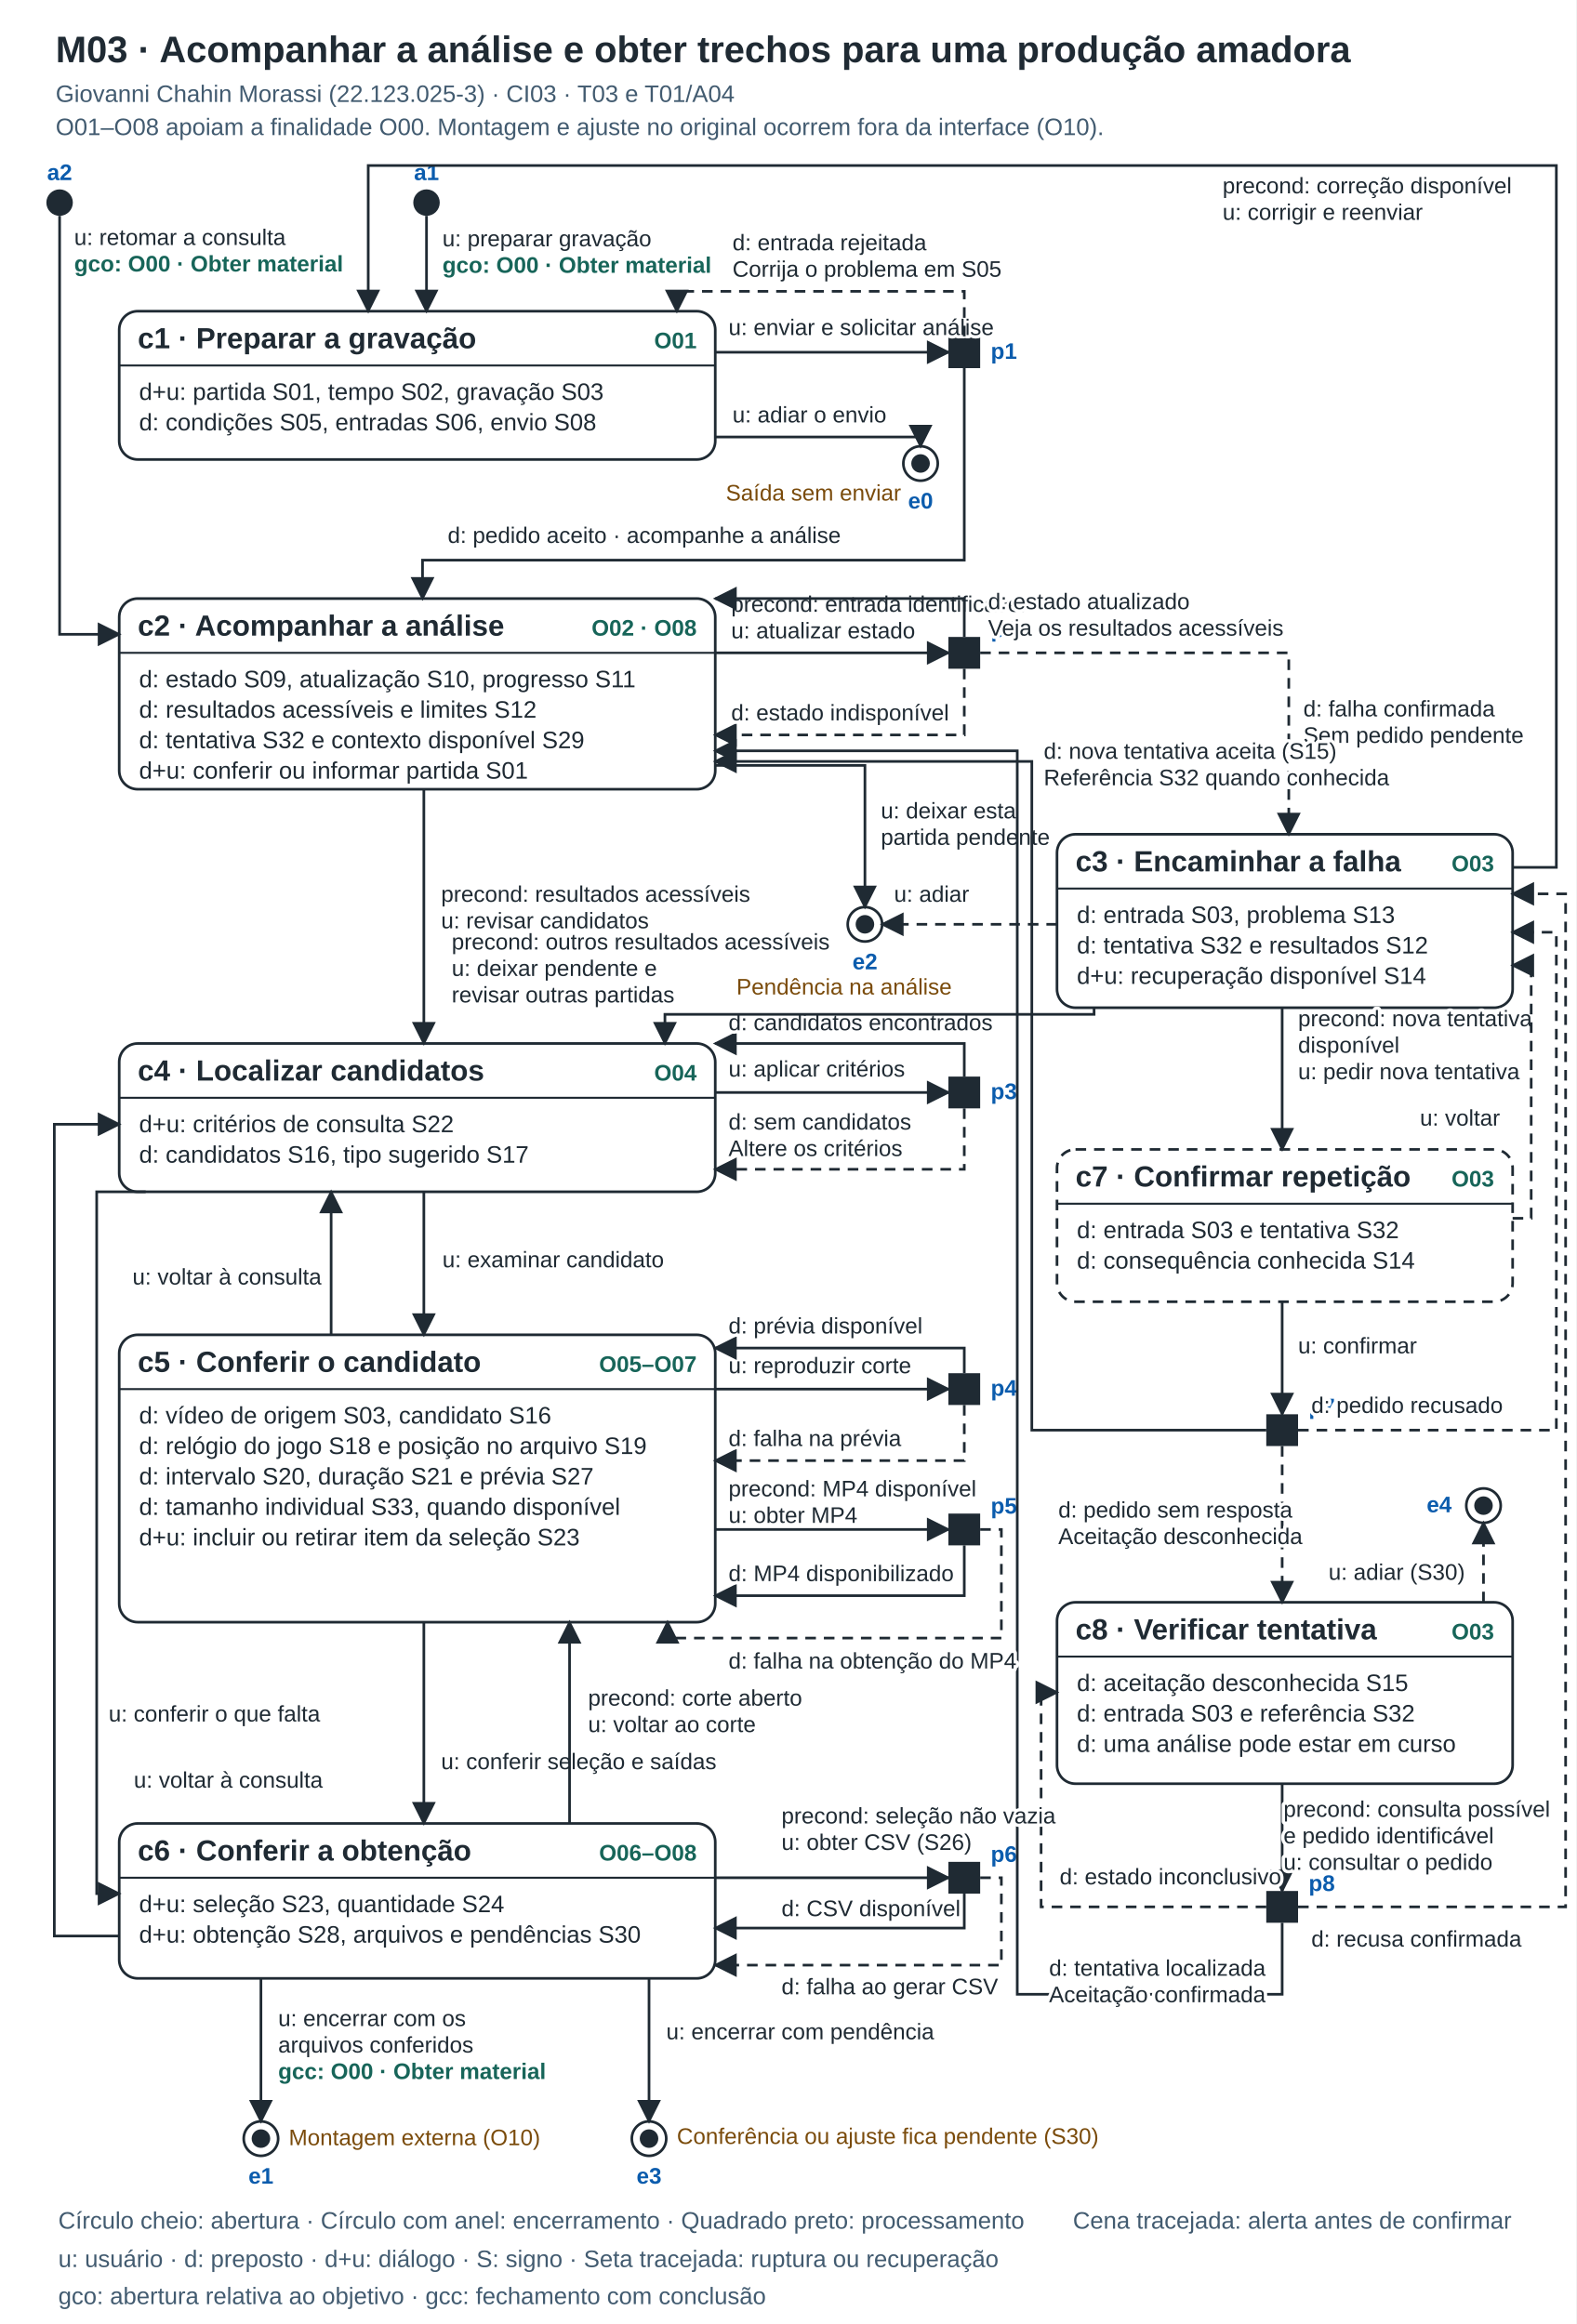
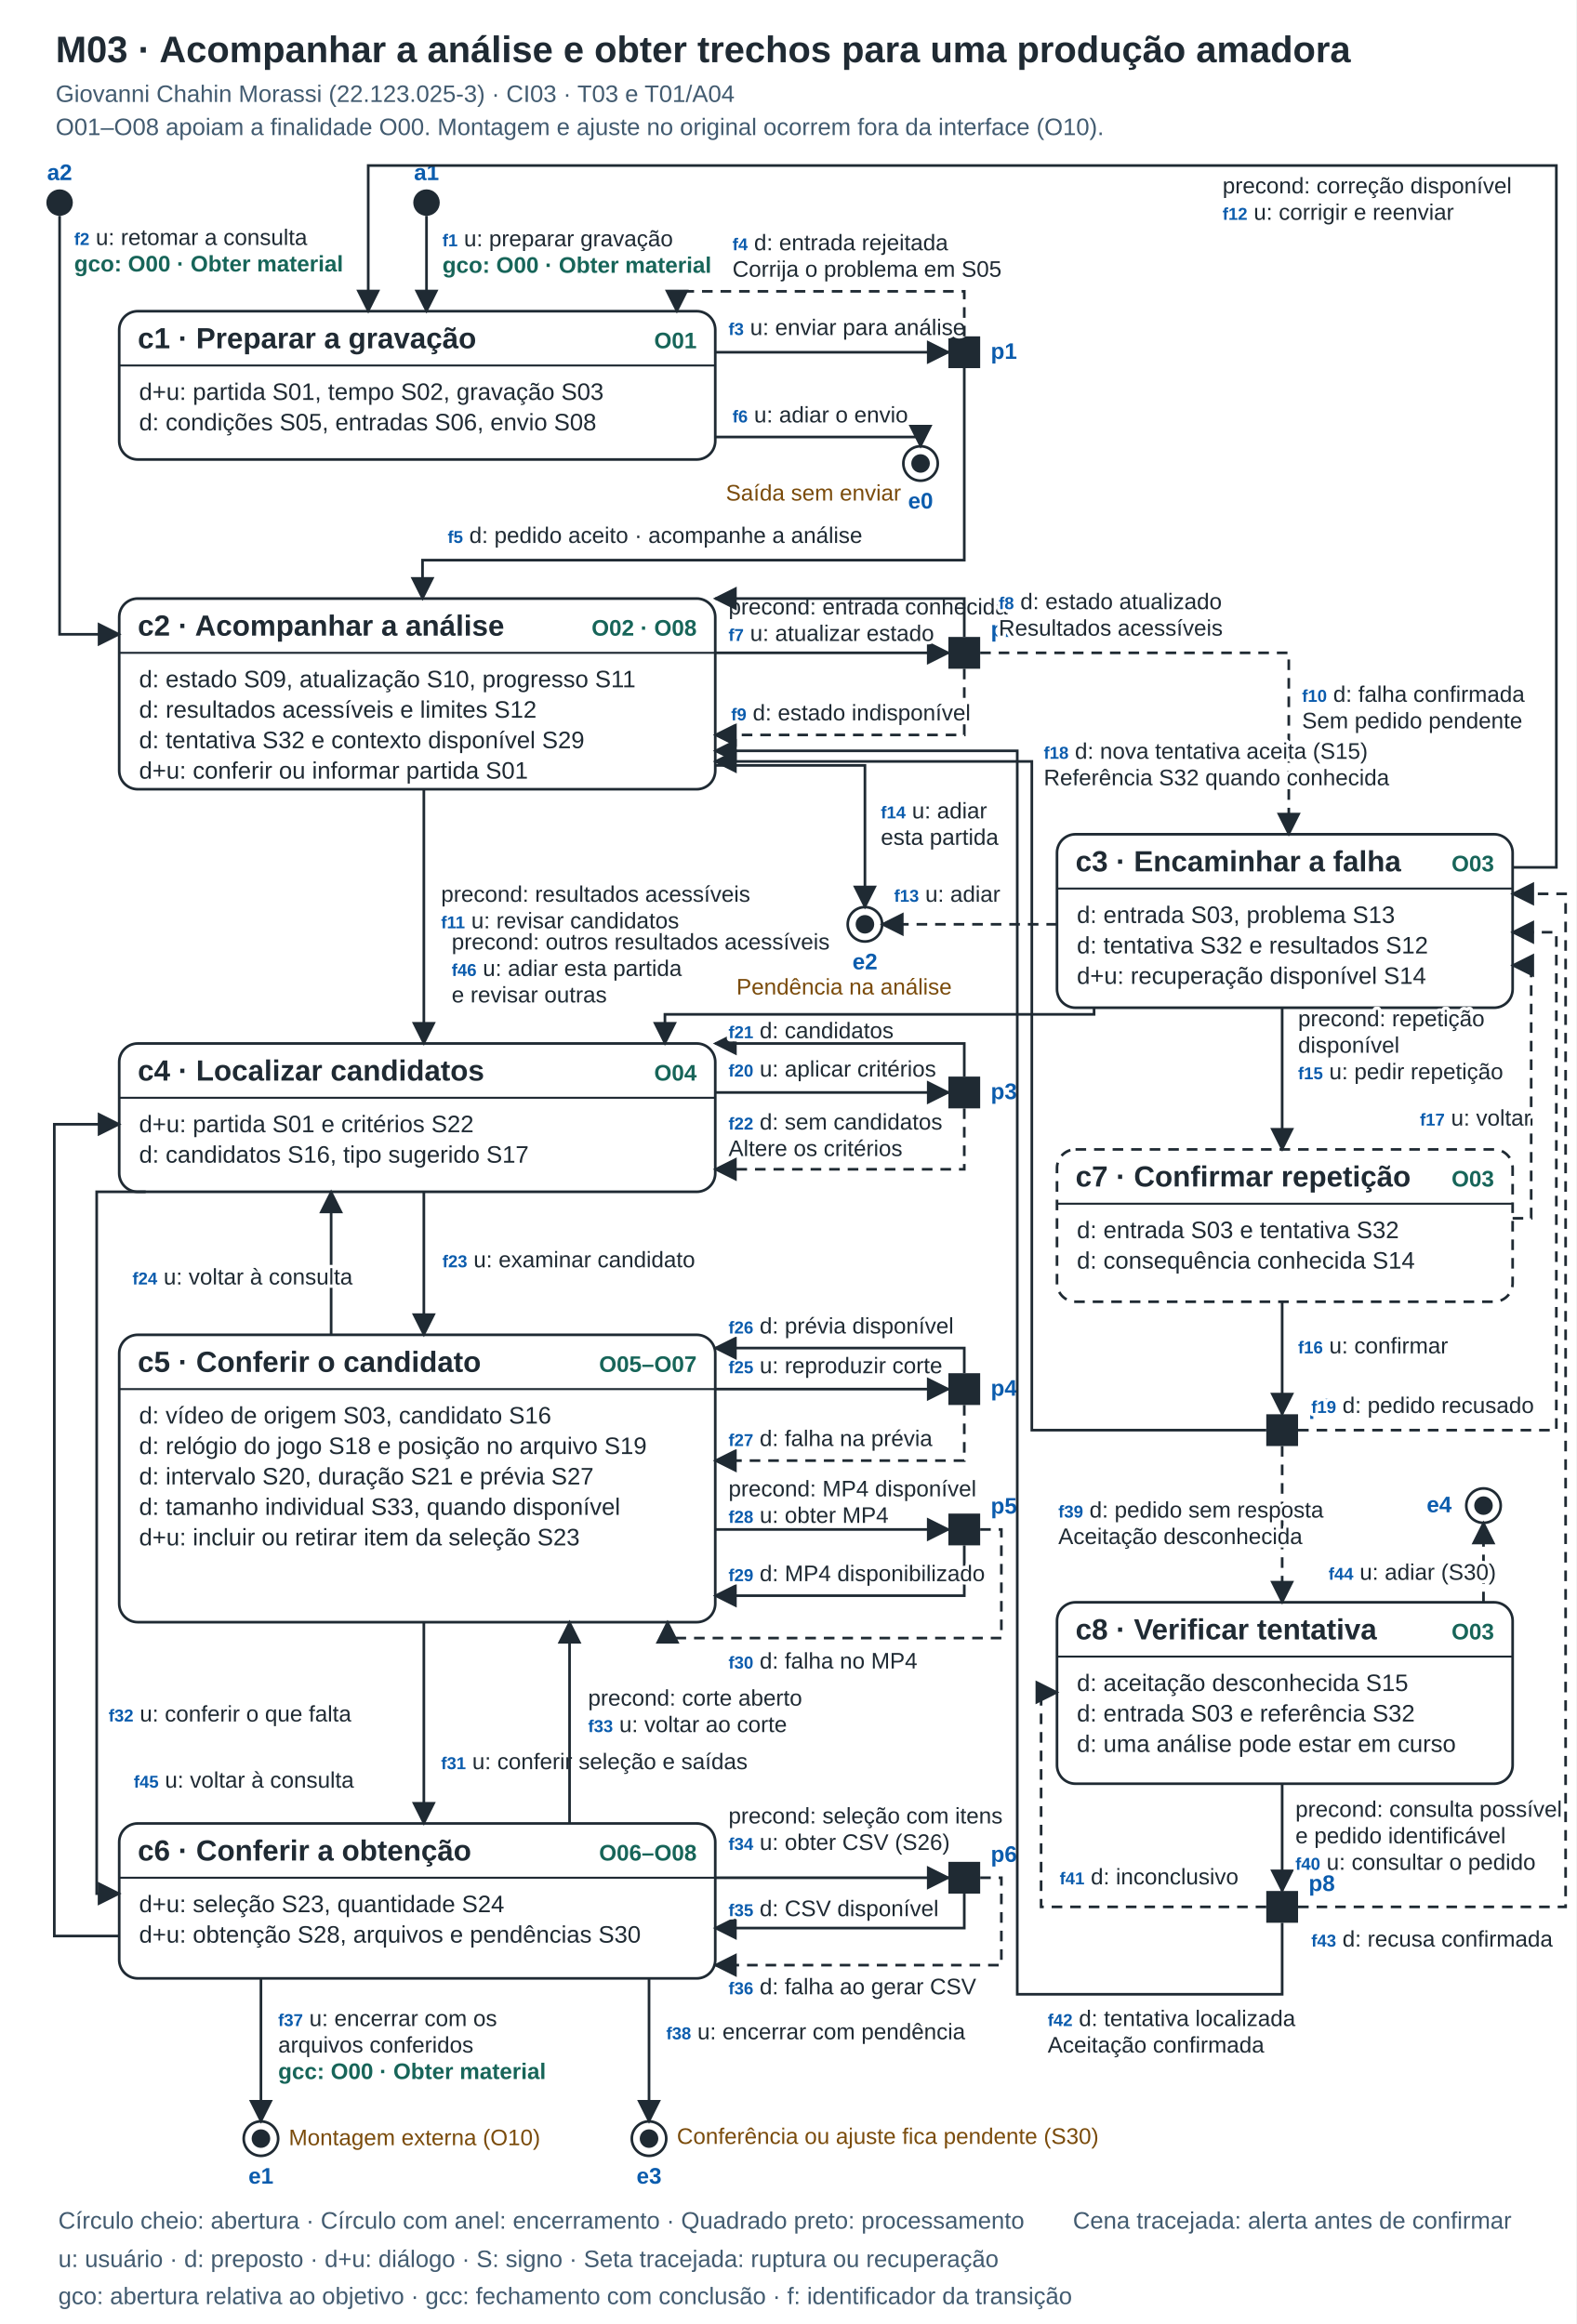
<svg xmlns="http://www.w3.org/2000/svg" width="1190" height="1755" viewBox="0 0 1190 1755" role="img" aria-labelledby="title desc">
  <defs>
    <style>
text{font-family:Arial,Helvetica,sans-serif;fill:#1f2a33}
.h1{font-size:28px;font-weight:700}.sub{font-size:18px;fill:#425b70}
.topic{font-size:22px;font-weight:700}.sid{fill:#0b5cad}.tag{font-size:17px;font-weight:700;fill:#176559}
.dialog{font-size:18px}.label{font-size:17px;paint-order:stroke;stroke:#fff;stroke-width:5px;stroke-linejoin:round}
.fid{font-size:13px;font-weight:700;fill:#0b5cad}.nid{font-size:17px;font-weight:700;fill:#0b5cad}.note{font-size:17px;fill:#7a4b0b}
.edge{fill:none;stroke:#1f2a33;stroke-width:2;marker-end:url(#arr)}.ruptura{stroke-dasharray:8 6}
</style>
    <marker id="arr" viewBox="0 0 10 10" refX="9" refY="5" markerWidth="9" markerHeight="9" orient="auto">
      <path d="M0 0L10 5L0 10Z" fill="#1f2a33" />
    </marker>
  </defs>
  <rect width="1190" height="1755" fill="#fff" />
  <text x="42" y="47" class="h1" text-anchor="start">M03 · Acompanhar a análise e obter trechos para uma produção amadora</text>
  <text x="42" y="77" class="sub" text-anchor="start">Giovanni Chahin Morassi (22.123.025-3) · CI03 · T03 e T01/A04</text>
  <text x="42" y="102" class="sub" text-anchor="start">O01–O08 apoiam a finalidade O00. Montagem e ajuste no original ocorrem fora da interface (O10).</text>
  <g id="a1" data-kind="open">
    <circle cx="322" cy="153" r="10" fill="#1f2a33" />
    <text x="322" y="136" class="nid" text-anchor="middle">a1</text>
  </g>
  <g id="a2" data-kind="open">
    <circle cx="45" cy="153" r="10" fill="#1f2a33" />
    <text x="45" y="136" class="nid" text-anchor="middle">a2</text>
  </g>
  <g id="e0" data-kind="close">
    <circle cx="695" cy="350" r="13" fill="#fff" stroke="#1f2a33" stroke-width="2" />
    <circle cx="695" cy="350" r="7" fill="#1f2a33" />
    <text x="695" y="384" class="nid" text-anchor="middle">e0</text>
  </g>
  <g id="e1" data-kind="close">
    <circle cx="197" cy="1615" r="13" fill="#fff" stroke="#1f2a33" stroke-width="2" />
    <circle cx="197" cy="1615" r="7" fill="#1f2a33" />
    <text x="197" y="1649" class="nid" text-anchor="middle">e1</text>
  </g>
  <g id="e2" data-kind="close">
    <circle cx="653" cy="698" r="13" fill="#fff" stroke="#1f2a33" stroke-width="2" />
    <circle cx="653" cy="698" r="7" fill="#1f2a33" />
    <text x="653" y="732" class="nid" text-anchor="middle">e2</text>
  </g>
  <g id="e3" data-kind="close">
    <circle cx="490" cy="1615" r="13" fill="#fff" stroke="#1f2a33" stroke-width="2" />
    <circle cx="490" cy="1615" r="7" fill="#1f2a33" />
    <text x="490" y="1649" class="nid" text-anchor="middle">e3</text>
  </g>
  <g id="e4" data-kind="close">
    <circle cx="1120" cy="1137" r="13" fill="#fff" stroke="#1f2a33" stroke-width="2" />
    <circle cx="1120" cy="1137" r="7" fill="#1f2a33" />
    <text x="1096" y="1142" class="nid" text-anchor="end">e4</text>
  </g>
  <g id="c1" data-kind="scene">
    <rect x="90" y="235" width="450" height="112" rx="14" fill="#fff" stroke="#1f2a33" stroke-width="2" />
    <path d="M90 276h450" fill="none" stroke="#1f2a33" stroke-width="1.5" />
    <text x="104" y="263" class="topic" text-anchor="start">c1 · Preparar a gravação</text>
    <text x="526" y="263" class="tag" text-anchor="end">O01</text>
    <text x="105" y="302" class="dialog" text-anchor="start">d+u: partida S01, tempo S02, gravação S03</text>
    <text x="105" y="325" class="dialog" text-anchor="start">d: condições S05, entradas S06, envio S08</text>
  </g>
  <g id="c2" data-kind="scene">
    <rect x="90" y="452" width="450" height="144" rx="14" fill="#fff" stroke="#1f2a33" stroke-width="2" />
    <path d="M90 493h450" fill="none" stroke="#1f2a33" stroke-width="1.5" />
    <text x="104" y="480" class="topic" text-anchor="start">c2 · Acompanhar a análise</text>
    <text x="526" y="480" class="tag" text-anchor="end">O02 · O08</text>
    <text x="105" y="519" class="dialog" text-anchor="start">d: estado S09, atualização S10, progresso S11</text>
    <text x="105" y="542" class="dialog" text-anchor="start">d: resultados acessíveis e limites S12</text>
    <text x="105" y="565" class="dialog" text-anchor="start">d: tentativa S32 e contexto disponível S29</text>
    <text x="105" y="588" class="dialog" text-anchor="start">d+u: conferir ou informar partida S01</text>
  </g>
  <g id="c3" data-kind="scene">
    <rect x="798" y="630" width="344" height="131" rx="14" fill="#fff" stroke="#1f2a33" stroke-width="2" />
    <path d="M798 671h344" fill="none" stroke="#1f2a33" stroke-width="1.5" />
    <text x="812" y="658" class="topic" text-anchor="start">c3 · Encaminhar a falha</text>
    <text x="1128" y="658" class="tag" text-anchor="end">O03</text>
    <text x="813" y="697" class="dialog" text-anchor="start">d: entrada S03, problema S13</text>
    <text x="813" y="720" class="dialog" text-anchor="start">d: tentativa S32 e resultados S12</text>
    <text x="813" y="743" class="dialog" text-anchor="start">d+u: recuperação disponível S14</text>
  </g>
  <g id="c4" data-kind="scene">
    <rect x="90" y="788" width="450" height="112" rx="14" fill="#fff" stroke="#1f2a33" stroke-width="2" />
    <path d="M90 829h450" fill="none" stroke="#1f2a33" stroke-width="1.5" />
    <text x="104" y="816" class="topic" text-anchor="start">c4 · Localizar candidatos</text>
    <text x="526" y="816" class="tag" text-anchor="end">O04</text>
-     <text x="105" y="855" class="dialog" text-anchor="start">d+u: critérios de consulta S22</text>
+     <text x="105" y="855" class="dialog" text-anchor="start">d+u: partida S01 e critérios S22</text>
    <text x="105" y="878" class="dialog" text-anchor="start">d: candidatos S16, tipo sugerido S17</text>
  </g>
  <g id="c5" data-kind="scene">
    <rect x="90" y="1008" width="450" height="217" rx="14" fill="#fff" stroke="#1f2a33" stroke-width="2" />
    <path d="M90 1049h450" fill="none" stroke="#1f2a33" stroke-width="1.5" />
    <text x="104" y="1036" class="topic" text-anchor="start">c5 · Conferir o candidato</text>
    <text x="526" y="1036" class="tag" text-anchor="end">O05–O07</text>
    <text x="105" y="1075" class="dialog" text-anchor="start">d: vídeo de origem S03, candidato S16</text>
    <text x="105" y="1098" class="dialog" text-anchor="start">d: relógio do jogo S18 e posição no arquivo S19</text>
    <text x="105" y="1121" class="dialog" text-anchor="start">d: intervalo S20, duração S21 e prévia S27</text>
    <text x="105" y="1144" class="dialog" text-anchor="start">d: tamanho individual S33, quando disponível</text>
    <text x="105" y="1167" class="dialog" text-anchor="start">d+u: incluir ou retirar item da seleção S23</text>
  </g>
  <g id="c6" data-kind="scene">
    <rect x="90" y="1377" width="450" height="117" rx="14" fill="#fff" stroke="#1f2a33" stroke-width="2" />
    <path d="M90 1418h450" fill="none" stroke="#1f2a33" stroke-width="1.5" />
    <text x="104" y="1405" class="topic" text-anchor="start">c6 · Conferir a obtenção</text>
    <text x="526" y="1405" class="tag" text-anchor="end">O06–O08</text>
    <text x="105" y="1444" class="dialog" text-anchor="start">d+u: seleção S23, quantidade S24</text>
    <text x="105" y="1467" class="dialog" text-anchor="start">d+u: obtenção S28, arquivos e pendências S30</text>
  </g>
  <g id="c7" data-kind="alert">
    <rect x="798" y="868" width="344" height="115" rx="14" fill="#fff" stroke="#1f2a33" stroke-width="2" stroke-dasharray="8 6" />
    <path d="M798 909h344" fill="none" stroke="#1f2a33" stroke-width="1.5" />
    <text x="812" y="896" class="topic" text-anchor="start">c7 · Confirmar repetição</text>
    <text x="1128" y="896" class="tag" text-anchor="end">O03</text>
    <text x="813" y="935" class="dialog" text-anchor="start">d: entrada S03 e tentativa S32</text>
    <text x="813" y="958" class="dialog" text-anchor="start">d: consequência conhecida S14</text>
  </g>
  <g id="c8" data-kind="scene">
    <rect x="798" y="1210" width="344" height="137" rx="14" fill="#fff" stroke="#1f2a33" stroke-width="2" />
    <path d="M798 1251h344" fill="none" stroke="#1f2a33" stroke-width="1.5" />
    <text x="812" y="1238" class="topic" text-anchor="start">c8 · Verificar tentativa</text>
    <text x="1128" y="1238" class="tag" text-anchor="end">O03</text>
    <text x="813" y="1277" class="dialog" text-anchor="start">d: aceitação desconhecida S15</text>
    <text x="813" y="1300" class="dialog" text-anchor="start">d: entrada S03 e referência S32</text>
    <text x="813" y="1323" class="dialog" text-anchor="start">d: uma análise pode estar em curso</text>
  </g>
  <g id="p1" data-kind="process">
    <rect x="716" y="254" width="24" height="24" fill="#1f2a33" />
    <text x="748" y="271" class="nid" text-anchor="start">p1</text>
  </g>
  <g id="p2" data-kind="process">
    <rect x="716" y="481" width="24" height="24" fill="#1f2a33" />
    <text x="748" y="481" class="nid" text-anchor="start">p2</text>
  </g>
  <g id="p3" data-kind="process">
    <rect x="716" y="813" width="24" height="24" fill="#1f2a33" />
    <text x="748" y="830" class="nid" text-anchor="start">p3</text>
  </g>
  <g id="p4" data-kind="process">
    <rect x="716" y="1037" width="24" height="24" fill="#1f2a33" />
    <text x="748" y="1054" class="nid" text-anchor="start">p4</text>
  </g>
  <g id="p5" data-kind="process">
    <rect x="716" y="1143" width="24" height="24" fill="#1f2a33" />
    <text x="748" y="1143" class="nid" text-anchor="start">p5</text>
  </g>
  <g id="p7" data-kind="process">
    <rect x="956" y="1068" width="24" height="24" fill="#1f2a33" />
    <text x="988" y="1068" class="nid" text-anchor="start">p7</text>
  </g>
  <g id="p8" data-kind="process">
    <rect x="956" y="1428" width="24" height="24" fill="#1f2a33" />
    <text x="988" y="1428" class="nid" text-anchor="start">p8</text>
  </g>
  <g id="p6" data-kind="process">
    <rect x="716" y="1406" width="24" height="24" fill="#1f2a33" />
    <text x="748" y="1406" class="nid" text-anchor="start">p6</text>
  </g>
  <g id="f1" data-kind="edge" data-from="a1" data-to="c1" data-style="solid" data-label="u: preparar gravação | gco: O00 · Obter material" data-goal="O00">
    <polyline points="322,163 322,235" class="edge" />
-     <text x="334" y="186" class="label" text-anchor="start">u: preparar gravação</text>
+     <text x="334" y="186" class="label" text-anchor="start">
+       <tspan class="fid">f1</tspan> u: preparar gravação</text>
    <text x="334" y="206" class="tag" text-anchor="start">gco: O00 · Obter material</text>
  </g>
  <g id="f2" data-kind="edge" data-from="a2" data-to="c2" data-style="solid" data-label="u: retomar a consulta | gco: O00 · Obter material" data-goal="O00">
    <polyline points="45,163 45,479 90,479" class="edge" />
-     <text x="56" y="185" class="label" text-anchor="start">u: retomar a consulta</text>
+     <text x="56" y="185" class="label" text-anchor="start">
+       <tspan class="fid">f2</tspan> u: retomar a consulta</text>
    <text x="56" y="205" class="tag" text-anchor="start">gco: O00 · Obter material</text>
  </g>
-   <g id="f3" data-kind="edge" data-from="c1" data-to="p1" data-style="solid" data-label="u: enviar e solicitar análise">
+   <g id="f3" data-kind="edge" data-from="c1" data-to="p1" data-style="solid" data-label="u: enviar para análise">
    <polyline points="540,266 716,266" class="edge" />
-     <text x="550" y="253" class="label" text-anchor="start">u: enviar e solicitar análise</text>
+     <text x="550" y="253" class="label" text-anchor="start">
+       <tspan class="fid">f3</tspan> u: enviar para análise</text>
  </g>
  <g id="f4" data-kind="edge" data-from="p1" data-to="c1" data-style="dashed" data-label="d: entrada rejeitada | Corrija o problema em S05">
    <polyline points="728,254 728,220 511,220 511,235" class="edge ruptura" />
-     <text x="553" y="189" class="label" text-anchor="start">d: entrada rejeitada</text>
+     <text x="553" y="189" class="label" text-anchor="start">
+       <tspan class="fid">f4</tspan> d: entrada rejeitada</text>
    <text x="553" y="209" class="label" text-anchor="start">Corrija o problema em S05</text>
  </g>
  <g id="f5" data-kind="edge" data-from="p1" data-to="c2" data-style="solid" data-label="d: pedido aceito · acompanhe a análise">
    <polyline points="728,278 728,423 319,423 319,452" class="edge" />
-     <text x="338" y="410" class="label" text-anchor="start">d: pedido aceito · acompanhe a análise</text>
+     <text x="338" y="410" class="label" text-anchor="start">
+       <tspan class="fid">f5</tspan> d: pedido aceito · acompanhe a análise</text>
  </g>
  <g id="f6" data-kind="edge" data-from="c1" data-to="e0" data-style="solid" data-label="u: adiar o envio">
    <polyline points="540,330 695,330 695,337" class="edge" />
-     <text x="553" y="319" class="label" text-anchor="start">u: adiar o envio</text>
-   </g>
-   <g id="f7" data-kind="edge" data-from="c2" data-to="p2" data-style="solid" data-label="precond: entrada identificável | u: atualizar estado">
+     <text x="553" y="319" class="label" text-anchor="start">
+       <tspan class="fid">f6</tspan> u: adiar o envio</text>
+   </g>
+   <g id="f7" data-kind="edge" data-from="c2" data-to="p2" data-style="solid" data-label="precond: entrada conhecida | u: atualizar estado">
    <polyline points="540,493 716,493" class="edge" />
-     <text x="552" y="462" class="label" text-anchor="start">precond: entrada identificável</text>
-     <text x="552" y="482" class="label" text-anchor="start">u: atualizar estado</text>
-   </g>
-   <g id="f8" data-kind="edge" data-from="p2" data-to="c2" data-style="solid" data-label="d: estado atualizado | Veja os resultados acessíveis">
+     <text x="550" y="464" class="label" text-anchor="start">precond: entrada conhecida</text>
+     <text x="550" y="484" class="label" text-anchor="start">
+       <tspan class="fid">f7</tspan> u: atualizar estado</text>
+   </g>
+   <g id="f8" data-kind="edge" data-from="p2" data-to="c2" data-style="solid" data-label="d: estado atualizado | Resultados acessíveis">
    <polyline points="728,481 728,452 540,452" class="edge" />
-     <text x="746" y="460" class="label" text-anchor="start">d: estado atualizado</text>
-     <text x="746" y="480" class="label" text-anchor="start">Veja os resultados acessíveis</text>
+     <text x="754" y="460" class="label" text-anchor="start">
+       <tspan class="fid">f8</tspan> d: estado atualizado</text>
+     <text x="754" y="480" class="label" text-anchor="start">Resultados acessíveis</text>
  </g>
  <g id="f9" data-kind="edge" data-from="p2" data-to="c2" data-style="dashed" data-label="d: estado indisponível">
    <polyline points="728,505 728,555 540,555" class="edge ruptura" />
-     <text x="552" y="544" class="label" text-anchor="start">d: estado indisponível</text>
+     <text x="552" y="544" class="label" text-anchor="start">
+       <tspan class="fid">f9</tspan> d: estado indisponível</text>
  </g>
  <g id="f10" data-kind="edge" data-from="p2" data-to="c3" data-style="dashed" data-label="d: falha confirmada | Sem pedido pendente">
    <polyline points="740,493 973,493 973,630" class="edge ruptura" />
-     <text x="984" y="541" class="label" text-anchor="start">d: falha confirmada</text>
-     <text x="984" y="561" class="label" text-anchor="start">Sem pedido pendente</text>
+     <text x="983" y="530" class="label" text-anchor="start">
+       <tspan class="fid">f10</tspan> d: falha confirmada</text>
+     <text x="983" y="550" class="label" text-anchor="start">Sem pedido pendente</text>
  </g>
  <g id="f11" data-kind="edge" data-from="c2" data-to="c4" data-style="solid" data-label="precond: resultados acessíveis | u: revisar candidatos">
    <polyline points="320,596 320,788" class="edge" />
    <text x="333" y="681" class="label" text-anchor="start">precond: resultados acessíveis</text>
-     <text x="333" y="701" class="label" text-anchor="start">u: revisar candidatos</text>
+     <text x="333" y="701" class="label" text-anchor="start">
+       <tspan class="fid">f11</tspan> u: revisar candidatos</text>
  </g>
  <g id="f12" data-kind="edge" data-from="c3" data-to="c1" data-style="solid" data-label="precond: correção disponível | u: corrigir e reenviar">
    <polyline points="1142,655 1175,655 1175,125 278,125 278,235" class="edge" />
    <text x="923" y="146" class="label" text-anchor="start">precond: correção disponível</text>
-     <text x="923" y="166" class="label" text-anchor="start">u: corrigir e reenviar</text>
+     <text x="923" y="166" class="label" text-anchor="start">
+       <tspan class="fid">f12</tspan> u: corrigir e reenviar</text>
  </g>
  <g id="f13" data-kind="edge" data-from="c3" data-to="e2" data-style="dashed" data-label="u: adiar">
    <polyline points="798,698 666,698" class="edge ruptura" />
-     <text x="675" y="681" class="label" text-anchor="start">u: adiar</text>
-   </g>
-   <g id="f14" data-kind="edge" data-from="c2" data-to="e2" data-style="solid" data-label="u: deixar esta | partida pendente">
+     <text x="675" y="681" class="label" text-anchor="start">
+       <tspan class="fid">f13</tspan> u: adiar</text>
+   </g>
+   <g id="f14" data-kind="edge" data-from="c2" data-to="e2" data-style="solid" data-label="u: adiar | esta partida">
    <polyline points="540,578 653,578 653,685" class="edge" />
-     <text x="665" y="618" class="label" text-anchor="start">u: deixar esta</text>
-     <text x="665" y="638" class="label" text-anchor="start">partida pendente</text>
-   </g>
-   <g id="f15" data-kind="edge" data-from="c3" data-to="c7" data-style="solid" data-label="precond: nova tentativa | disponível | u: pedir nova tentativa">
+     <text x="665" y="618" class="label" text-anchor="start">
+       <tspan class="fid">f14</tspan> u: adiar</text>
+     <text x="665" y="638" class="label" text-anchor="start">esta partida</text>
+   </g>
+   <g id="f15" data-kind="edge" data-from="c3" data-to="c7" data-style="solid" data-label="precond: repetição | disponível | u: pedir repetição">
    <polyline points="968,761 968,868" class="edge" />
-     <text x="980" y="775" class="label" text-anchor="start">precond: nova tentativa</text>
+     <text x="980" y="775" class="label" text-anchor="start">precond: repetição</text>
    <text x="980" y="795" class="label" text-anchor="start">disponível</text>
-     <text x="980" y="815" class="label" text-anchor="start">u: pedir nova tentativa</text>
+     <text x="980" y="815" class="label" text-anchor="start">
+       <tspan class="fid">f15</tspan> u: pedir repetição</text>
  </g>
  <g id="f16" data-kind="edge" data-from="c7" data-to="p7" data-style="solid" data-label="u: confirmar">
    <polyline points="968,983 968,1068" class="edge" />
-     <text x="980" y="1022" class="label" text-anchor="start">u: confirmar</text>
+     <text x="980" y="1022" class="label" text-anchor="start">
+       <tspan class="fid">f16</tspan> u: confirmar</text>
  </g>
  <g id="f17" data-kind="edge" data-from="c7" data-to="c3" data-style="dashed" data-label="u: voltar">
    <polyline points="1142,920 1156,920 1156,729 1142,729" class="edge ruptura" />
-     <text x="1072" y="850" class="label" text-anchor="start">u: voltar</text>
+     <text x="1072" y="850" class="label" text-anchor="start">
+       <tspan class="fid">f17</tspan> u: voltar</text>
  </g>
  <g id="f18" data-kind="edge" data-from="p7" data-to="c2" data-style="solid" data-label="d: nova tentativa aceita (S15) | Referência S32 quando conhecida">
    <polyline points="956,1080 779,1080 779,575 540,575" class="edge" />
-     <text x="788" y="573" class="label" text-anchor="start">d: nova tentativa aceita (S15)</text>
+     <text x="788" y="573" class="label" text-anchor="start">
+       <tspan class="fid">f18</tspan> d: nova tentativa aceita (S15)</text>
    <text x="788" y="593" class="label" text-anchor="start">Referência S32 quando conhecida</text>
  </g>
  <g id="f19" data-kind="edge" data-from="p7" data-to="c3" data-style="dashed" data-label="d: pedido recusado">
    <polyline points="980,1080 1175,1080 1175,704 1142,704" class="edge ruptura" />
-     <text x="990" y="1067" class="label" text-anchor="start">d: pedido recusado</text>
+     <text x="990" y="1067" class="label" text-anchor="start">
+       <tspan class="fid">f19</tspan> d: pedido recusado</text>
  </g>
  <g id="f39" data-kind="edge" data-from="p7" data-to="c8" data-style="dashed" data-label="d: pedido sem resposta | Aceitação desconhecida">
    <polyline points="968,1092 968,1210" class="edge ruptura" />
-     <text x="799" y="1146" class="label" text-anchor="start">d: pedido sem resposta</text>
+     <text x="799" y="1146" class="label" text-anchor="start">
+       <tspan class="fid">f39</tspan> d: pedido sem resposta</text>
    <text x="799" y="1166" class="label" text-anchor="start">Aceitação desconhecida</text>
  </g>
  <g id="f40" data-kind="edge" data-from="c8" data-to="p8" data-style="solid" data-label="precond: consulta possível | e pedido identificável | u: consultar o pedido">
    <polyline points="968,1347 968,1428" class="edge" />
-     <text x="969" y="1372" class="label" text-anchor="start">precond: consulta possível</text>
-     <text x="969" y="1392" class="label" text-anchor="start">e pedido identificável</text>
-     <text x="969" y="1412" class="label" text-anchor="start">u: consultar o pedido</text>
-   </g>
-   <g id="f41" data-kind="edge" data-from="p8" data-to="c8" data-style="dashed" data-label="d: estado inconclusivo">
+     <text x="978" y="1372" class="label" text-anchor="start">precond: consulta possível</text>
+     <text x="978" y="1392" class="label" text-anchor="start">e pedido identificável</text>
+     <text x="978" y="1412" class="label" text-anchor="start">
+       <tspan class="fid">f40</tspan> u: consultar o pedido</text>
+   </g>
+   <g id="f41" data-kind="edge" data-from="p8" data-to="c8" data-style="dashed" data-label="d: inconclusivo">
    <polyline points="956,1440 786,1440 786,1278 798,1278" class="edge ruptura" />
-     <text x="800" y="1423" class="label" text-anchor="start">d: estado inconclusivo</text>
+     <text x="800" y="1423" class="label" text-anchor="start">
+       <tspan class="fid">f41</tspan> d: inconclusivo</text>
  </g>
  <g id="f42" data-kind="edge" data-from="p8" data-to="c2" data-style="solid" data-label="d: tentativa localizada | Aceitação confirmada">
    <polyline points="968,1452 968,1506 768,1506 768,567 540,567" class="edge" />
-     <text x="792" y="1492" class="label" text-anchor="start">d: tentativa localizada</text>
-     <text x="792" y="1512" class="label" text-anchor="start">Aceitação confirmada</text>
+     <text x="791" y="1530" class="label" text-anchor="start">
+       <tspan class="fid">f42</tspan> d: tentativa localizada</text>
+     <text x="791" y="1550" class="label" text-anchor="start">Aceitação confirmada</text>
  </g>
  <g id="f43" data-kind="edge" data-from="p8" data-to="c3" data-style="dashed" data-label="d: recusa confirmada">
    <polyline points="980,1440 1182,1440 1182,675 1142,675" class="edge ruptura" />
-     <text x="990" y="1470" class="label" text-anchor="start">d: recusa confirmada</text>
+     <text x="990" y="1470" class="label" text-anchor="start">
+       <tspan class="fid">f43</tspan> d: recusa confirmada</text>
  </g>
  <g id="f44" data-kind="edge" data-from="c8" data-to="e4" data-style="dashed" data-label="u: adiar (S30)">
    <polyline points="1120,1210 1120,1150" class="edge ruptura" />
-     <text x="1003" y="1193" class="label" text-anchor="start">u: adiar (S30)</text>
+     <text x="1003" y="1193" class="label" text-anchor="start">
+       <tspan class="fid">f44</tspan> u: adiar (S30)</text>
  </g>
  <g id="f20" data-kind="edge" data-from="c4" data-to="p3" data-style="solid" data-label="u: aplicar critérios">
    <polyline points="540,825 716,825" class="edge" />
-     <text x="550" y="813" class="label" text-anchor="start">u: aplicar critérios</text>
-   </g>
-   <g id="f21" data-kind="edge" data-from="p3" data-to="c4" data-style="solid" data-label="d: candidatos encontrados">
+     <text x="550" y="813" class="label" text-anchor="start">
+       <tspan class="fid">f20</tspan> u: aplicar critérios</text>
+   </g>
+   <g id="f21" data-kind="edge" data-from="p3" data-to="c4" data-style="solid" data-label="d: candidatos">
    <polyline points="728,813 728,788 540,788" class="edge" />
-     <text x="550" y="778" class="label" text-anchor="start">d: candidatos encontrados</text>
+     <text x="550" y="784" class="label" text-anchor="start">
+       <tspan class="fid">f21</tspan> d: candidatos</text>
  </g>
  <g id="f22" data-kind="edge" data-from="p3" data-to="c4" data-style="dashed" data-label="d: sem candidatos | Altere os critérios">
    <polyline points="728,837 728,883 540,883" class="edge ruptura" />
-     <text x="550" y="853" class="label" text-anchor="start">d: sem candidatos</text>
+     <text x="550" y="853" class="label" text-anchor="start">
+       <tspan class="fid">f22</tspan> d: sem candidatos</text>
    <text x="550" y="873" class="label" text-anchor="start">Altere os critérios</text>
  </g>
  <g id="f23" data-kind="edge" data-from="c4" data-to="c5" data-style="solid" data-label="u: examinar candidato">
    <polyline points="320,900 320,1008" class="edge" />
-     <text x="334" y="957" class="label" text-anchor="start">u: examinar candidato</text>
+     <text x="334" y="957" class="label" text-anchor="start">
+       <tspan class="fid">f23</tspan> u: examinar candidato</text>
  </g>
  <g id="f24" data-kind="edge" data-from="c5" data-to="c4" data-style="solid" data-label="u: voltar à consulta">
    <polyline points="250,1008 250,900" class="edge" />
-     <text x="100" y="970" class="label" text-anchor="start">u: voltar à consulta</text>
+     <text x="100" y="970" class="label" text-anchor="start">
+       <tspan class="fid">f24</tspan> u: voltar à consulta</text>
  </g>
  <g id="f25" data-kind="edge" data-from="c5" data-to="p4" data-style="solid" data-label="u: reproduzir corte">
    <polyline points="540,1049 716,1049" class="edge" />
-     <text x="550" y="1037" class="label" text-anchor="start">u: reproduzir corte</text>
+     <text x="550" y="1037" class="label" text-anchor="start">
+       <tspan class="fid">f25</tspan> u: reproduzir corte</text>
  </g>
  <g id="f26" data-kind="edge" data-from="p4" data-to="c5" data-style="solid" data-label="d: prévia disponível">
    <polyline points="728,1037 728,1018 540,1018" class="edge" />
-     <text x="550" y="1007" class="label" text-anchor="start">d: prévia disponível</text>
+     <text x="550" y="1007" class="label" text-anchor="start">
+       <tspan class="fid">f26</tspan> d: prévia disponível</text>
  </g>
  <g id="f27" data-kind="edge" data-from="p4" data-to="c5" data-style="dashed" data-label="d: falha na prévia">
    <polyline points="728,1061 728,1103 540,1103" class="edge ruptura" />
-     <text x="550" y="1092" class="label" text-anchor="start">d: falha na prévia</text>
+     <text x="550" y="1092" class="label" text-anchor="start">
+       <tspan class="fid">f27</tspan> d: falha na prévia</text>
  </g>
  <g id="f28" data-kind="edge" data-from="c5" data-to="p5" data-style="solid" data-label="precond: MP4 disponível | u: obter MP4">
    <polyline points="540,1155 716,1155" class="edge" />
    <text x="550" y="1130" class="label" text-anchor="start">precond: MP4 disponível</text>
-     <text x="550" y="1150" class="label" text-anchor="start">u: obter MP4</text>
+     <text x="550" y="1150" class="label" text-anchor="start">
+       <tspan class="fid">f28</tspan> u: obter MP4</text>
  </g>
  <g id="f29" data-kind="edge" data-from="p5" data-to="c5" data-style="solid" data-label="d: MP4 disponibilizado">
    <polyline points="728,1167 728,1205 540,1205" class="edge" />
-     <text x="550" y="1194" class="label" text-anchor="start">d: MP4 disponibilizado</text>
-   </g>
-   <g id="f30" data-kind="edge" data-from="p5" data-to="c5" data-style="dashed" data-label="d: falha na obtenção do MP4">
+     <text x="550" y="1194" class="label" text-anchor="start">
+       <tspan class="fid">f29</tspan> d: MP4 disponibilizado</text>
+   </g>
+   <g id="f30" data-kind="edge" data-from="p5" data-to="c5" data-style="dashed" data-label="d: falha no MP4">
    <polyline points="740,1155 756,1155 756,1237 504,1237 504,1225" class="edge ruptura" />
-     <text x="550" y="1260" class="label" text-anchor="start">d: falha na obtenção do MP4</text>
+     <text x="550" y="1260" class="label" text-anchor="start">
+       <tspan class="fid">f30</tspan> d: falha no MP4</text>
  </g>
  <g id="f31" data-kind="edge" data-from="c5" data-to="c6" data-style="solid" data-label="u: conferir seleção e saídas">
    <polyline points="320,1225 320,1377" class="edge" />
-     <text x="333" y="1336" class="label" text-anchor="start">u: conferir seleção e saídas</text>
+     <text x="333" y="1336" class="label" text-anchor="start">
+       <tspan class="fid">f31</tspan> u: conferir seleção e saídas</text>
  </g>
  <g id="f32" data-kind="edge" data-from="c4" data-to="c6" data-style="solid" data-label="u: conferir o que falta">
    <polyline points="110,900 73,900 73,1430 90,1430" class="edge" />
-     <text x="82" y="1300" class="label" text-anchor="start">u: conferir o que falta</text>
+     <text x="82" y="1300" class="label" text-anchor="start">
+       <tspan class="fid">f32</tspan> u: conferir o que falta</text>
  </g>
  <g id="f33" data-kind="edge" data-from="c6" data-to="c5" data-style="solid" data-label="precond: corte aberto | u: voltar ao corte">
    <polyline points="430,1377 430,1225" class="edge" />
    <text x="444" y="1288" class="label" text-anchor="start">precond: corte aberto</text>
-     <text x="444" y="1308" class="label" text-anchor="start">u: voltar ao corte</text>
-   </g>
-   <g id="f34" data-kind="edge" data-from="c6" data-to="p6" data-style="solid" data-label="precond: seleção não vazia | u: obter CSV (S26)">
+     <text x="444" y="1308" class="label" text-anchor="start">
+       <tspan class="fid">f33</tspan> u: voltar ao corte</text>
+   </g>
+   <g id="f34" data-kind="edge" data-from="c6" data-to="p6" data-style="solid" data-label="precond: seleção com itens | u: obter CSV (S26)">
    <polyline points="540,1418 716,1418" class="edge" />
-     <text x="590" y="1377" class="label" text-anchor="start">precond: seleção não vazia</text>
-     <text x="590" y="1397" class="label" text-anchor="start">u: obter CSV (S26)</text>
+     <text x="550" y="1377" class="label" text-anchor="start">precond: seleção com itens</text>
+     <text x="550" y="1397" class="label" text-anchor="start">
+       <tspan class="fid">f34</tspan> u: obter CSV (S26)</text>
  </g>
  <g id="f35" data-kind="edge" data-from="p6" data-to="c6" data-style="solid" data-label="d: CSV disponível">
    <polyline points="728,1430 728,1456 540,1456" class="edge" />
-     <text x="590" y="1447" class="label" text-anchor="start">d: CSV disponível</text>
+     <text x="550" y="1447" class="label" text-anchor="start">
+       <tspan class="fid">f35</tspan> d: CSV disponível</text>
  </g>
  <g id="f36" data-kind="edge" data-from="p6" data-to="c6" data-style="dashed" data-label="d: falha ao gerar CSV">
    <polyline points="740,1418 756,1418 756,1484 540,1484" class="edge ruptura" />
-     <text x="590" y="1506" class="label" text-anchor="start">d: falha ao gerar CSV</text>
+     <text x="550" y="1506" class="label" text-anchor="start">
+       <tspan class="fid">f36</tspan> d: falha ao gerar CSV</text>
  </g>
  <g id="f37" data-kind="edge" data-from="c6" data-to="e1" data-style="solid" data-label="u: encerrar com os | arquivos conferidos | gcc: O00 · Obter material" data-goal="O00">
    <polyline points="197,1494 197,1602" class="edge" />
-     <text x="210" y="1530" class="label" text-anchor="start">u: encerrar com os</text>
+     <text x="210" y="1530" class="label" text-anchor="start">
+       <tspan class="fid">f37</tspan> u: encerrar com os</text>
    <text x="210" y="1550" class="label" text-anchor="start">arquivos conferidos</text>
    <text x="210" y="1570" class="tag" text-anchor="start">gcc: O00 · Obter material</text>
  </g>
  <g id="f38" data-kind="edge" data-from="c6" data-to="e3" data-style="solid" data-label="u: encerrar com pendência">
    <polyline points="490,1494 490,1602" class="edge" />
-     <text x="503" y="1540" class="label" text-anchor="start">u: encerrar com pendência</text>
+     <text x="503" y="1540" class="label" text-anchor="start">
+       <tspan class="fid">f38</tspan> u: encerrar com pendência</text>
  </g>
  <g id="f45" data-kind="edge" data-from="c6" data-to="c4" data-style="solid" data-label="u: voltar à consulta">
    <polyline points="90,1462 41,1462 41,849 90,849" class="edge" />
-     <text x="101" y="1350" class="label" text-anchor="start">u: voltar à consulta</text>
-   </g>
-   <g id="f46" data-kind="edge" data-from="c3" data-to="c4" data-style="solid" data-label="precond: outros resultados acessíveis | u: deixar pendente e | revisar outras partidas">
+     <text x="101" y="1350" class="label" text-anchor="start">
+       <tspan class="fid">f45</tspan> u: voltar à consulta</text>
+   </g>
+   <g id="f46" data-kind="edge" data-from="c3" data-to="c4" data-style="solid" data-label="precond: outros resultados acessíveis | u: adiar esta partida | e revisar outras">
    <polyline points="826,761 826,766 502,766 502,788" class="edge" />
    <text x="341" y="717" class="label" text-anchor="start">precond: outros resultados acessíveis</text>
-     <text x="341" y="737" class="label" text-anchor="start">u: deixar pendente e</text>
-     <text x="341" y="757" class="label" text-anchor="start">revisar outras partidas</text>
+     <text x="341" y="737" class="label" text-anchor="start">
+       <tspan class="fid">f46</tspan> u: adiar esta partida</text>
+     <text x="341" y="757" class="label" text-anchor="start">e revisar outras</text>
  </g>
  <text x="548" y="378" class="note" text-anchor="start">Saída sem enviar</text>
  <text x="556" y="751" class="note" text-anchor="start">Pendência na análise</text>
  <text x="218" y="1620" class="note" text-anchor="start">Montagem externa (O10)</text>
  <text x="511" y="1619" class="note" text-anchor="start">Conferência ou ajuste fica pendente (S30)</text>
  <text x="44" y="1683" class="sub" text-anchor="start">Círculo cheio: abertura · Círculo com anel: encerramento · Quadrado preto: processamento</text>
  <text x="44" y="1712" class="sub" text-anchor="start">u: usuário · d: preposto · d+u: diálogo · S: signo · Seta tracejada: ruptura ou recuperação</text>
  <text x="810" y="1683" class="sub" text-anchor="start">Cena tracejada: alerta antes de confirmar</text>
-   <text x="44" y="1740" class="sub" text-anchor="start">gco: abertura relativa ao objetivo · gcc: fechamento com conclusão</text>
+   <text x="44" y="1740" class="sub" text-anchor="start">gco: abertura relativa ao objetivo · gcc: fechamento com conclusão · f: identificador da transição</text>
</svg>
